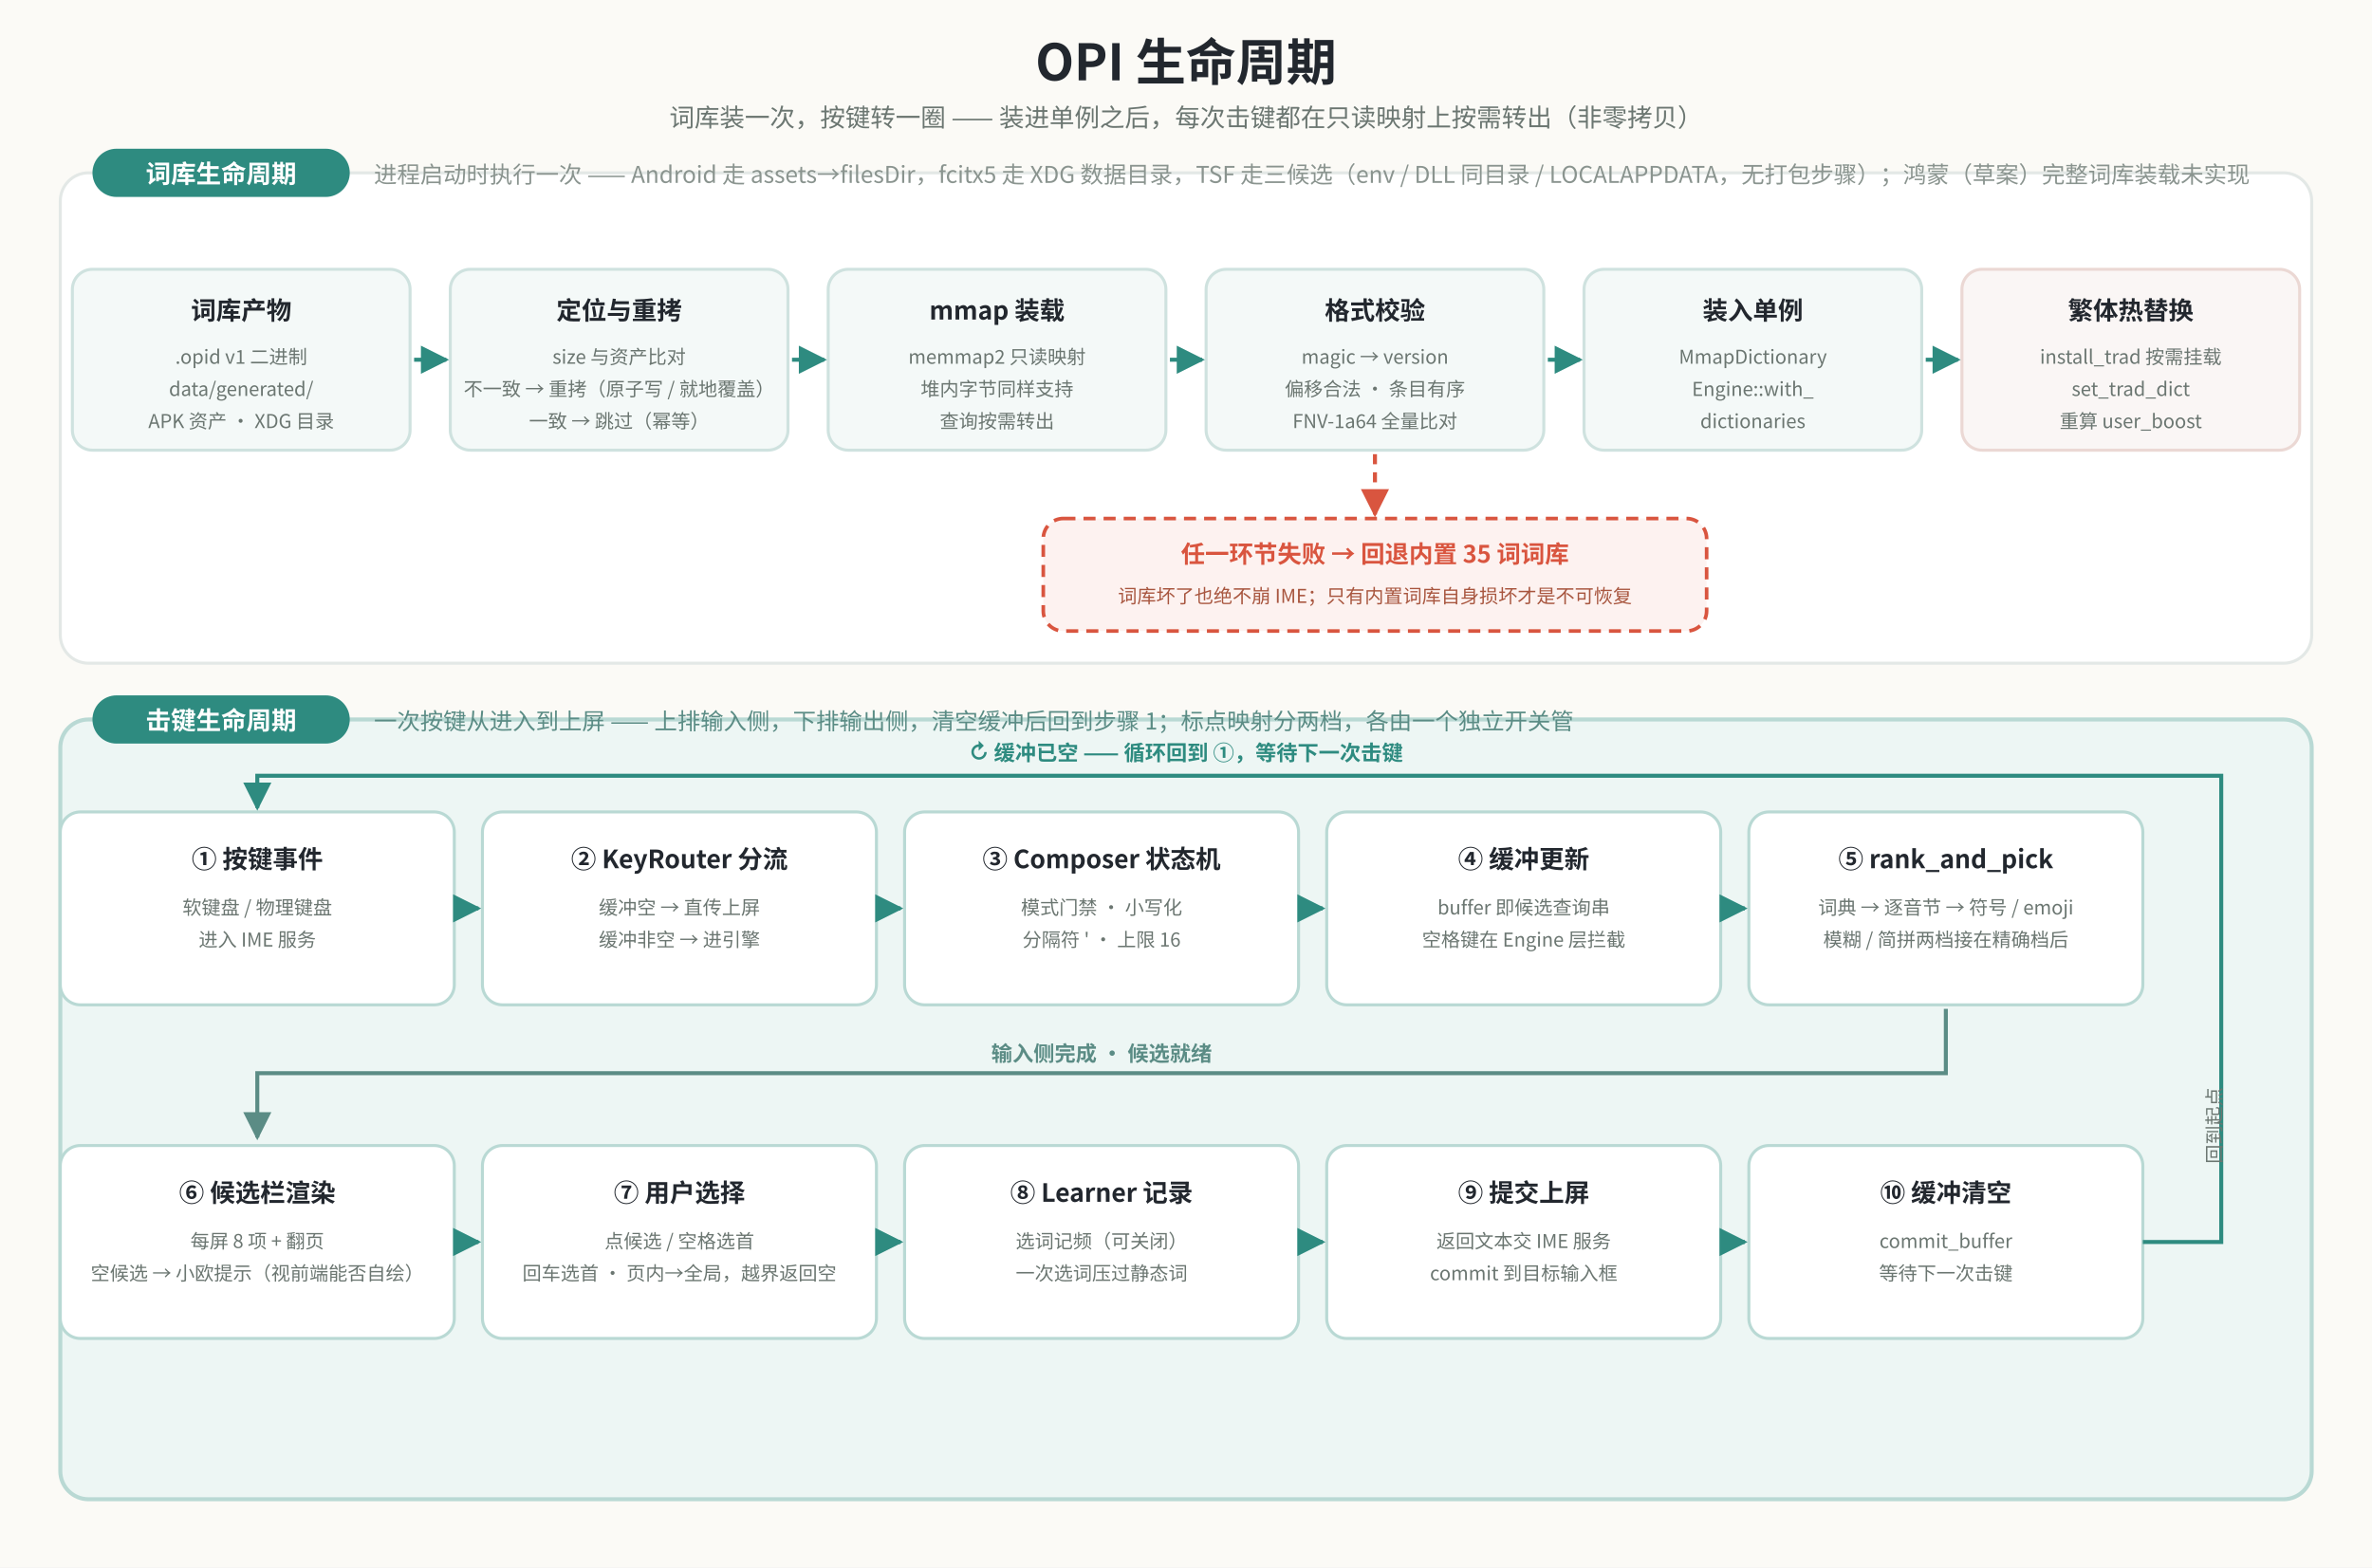
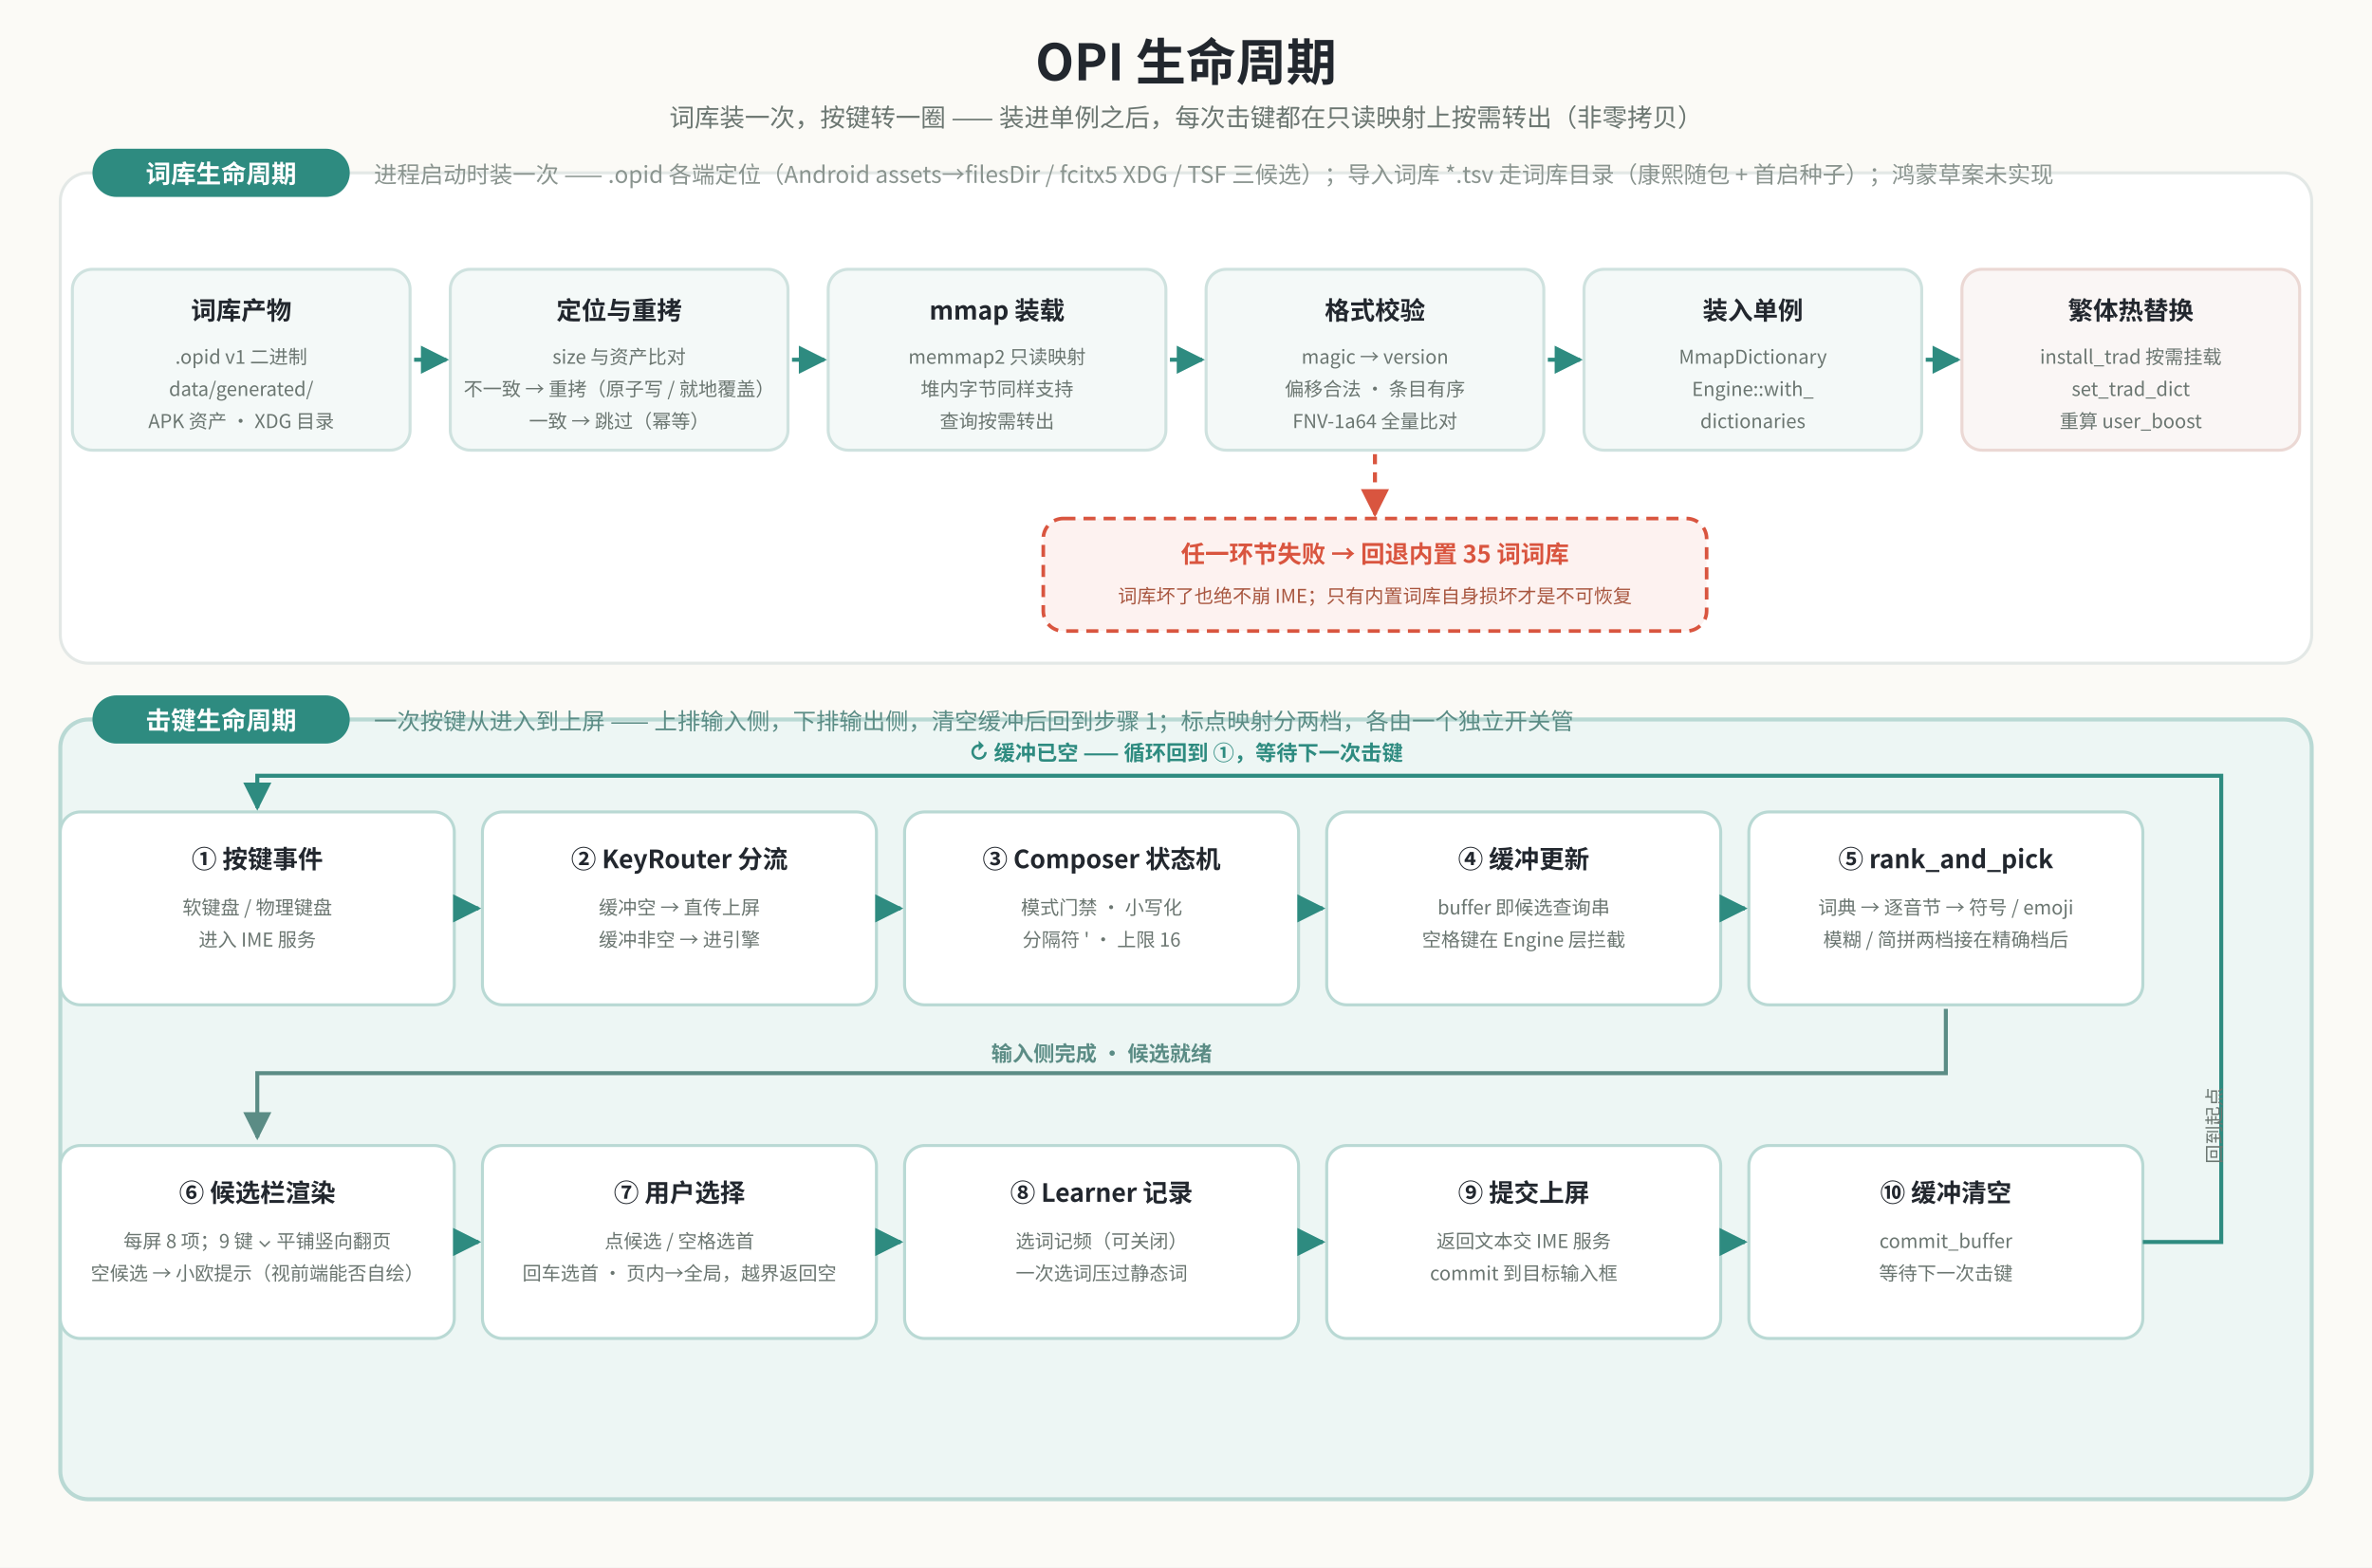
<svg xmlns="http://www.w3.org/2000/svg" viewBox="0 0 1180 780" width="1180" height="780" role="img" aria-labelledby="lcTitle lcDesc">
  <defs>
    <marker id="lcArw" viewBox="0 0 10 10" refX="9" refY="5" markerWidth="7" markerHeight="7" orient="auto-start-reverse">
      <path d="M0 0 L10 5 L0 10 z" fill="#2E8B80" />
    </marker>
    <marker id="lcArwR" viewBox="0 0 10 10" refX="9" refY="5" markerWidth="7" markerHeight="7" orient="auto-start-reverse">
      <path d="M0 0 L10 5 L0 10 z" fill="#D9553F" />
    </marker>
    <marker id="lcArwB" viewBox="0 0 10 10" refX="9" refY="5" markerWidth="7" markerHeight="7" orient="auto-start-reverse">
      <path d="M0 0 L10 5 L0 10 z" fill="#5B8C85" />
    </marker>
  </defs>
  <rect width="1180" height="780" fill="#FBFAF6" />
  <g font-family="'Noto Sans CJK SC','Source Han Sans SC','PingFang SC','Microsoft YaHei',-apple-system,'Segoe UI',sans-serif">
    <text x="590" y="40" text-anchor="middle" font-size="25" font-weight="700" fill="#22272E">OPI 生命周期</text>
    <text x="590" y="63" text-anchor="middle" font-size="12.5" fill="#6B7671">词库装一次，按键转一圈 —— 装进单例之后，每次击键都在只读映射上按需转出（非零拷贝）</text>
    <rect x="30" y="86" width="1120" height="244" rx="14" fill="#FFFFFF" stroke="#E3E8E6" stroke-width="1.5" />
    <rect x="46" y="74" width="128" height="24" rx="12" fill="#2E8B80" />
    <text x="110" y="91" text-anchor="middle" font-size="12.5" font-weight="700" fill="#FFFFFF">词库生命周期</text>
-     <text x="186" y="91" font-size="11.5" fill="#8A948F">进程启动时执行一次 —— Android 走 assets→filesDir，fcitx5 走 XDG 数据目录，TSF 走三候选（env / DLL 同目录 / LOCALAPPDATA，无打包步骤）；鸿蒙（草案）完整词库装载未实现</text>
+     <text x="186" y="91" font-size="11.5" fill="#8A948F">进程启动时装一次 —— .opid 各端定位（Android assets→filesDir / fcitx5 XDG / TSF 三候选）；导入词库 *.tsv 走词库目录（康熙随包 + 首启种子）；鸿蒙草案未实现</text>
    <g>
      <rect x="36" y="134" width="168" height="90" rx="10" fill="#F4F9F8" stroke="#CFE2DF" stroke-width="1.5" />
      <text x="120" y="159" text-anchor="middle" font-size="12.5" font-weight="700" fill="#22272E">词库产物</text>
      <text x="120" y="181" text-anchor="middle" font-size="9.5" fill="#6B7671">.opid v1 二进制</text>
      <text x="120" y="197" text-anchor="middle" font-size="9.5" fill="#6B7671">data/generated/</text>
      <text x="120" y="213" text-anchor="middle" font-size="9.5" fill="#6B7671">APK 资产 · XDG 目录</text>
    </g>
    <g>
      <rect x="224" y="134" width="168" height="90" rx="10" fill="#F4F9F8" stroke="#CFE2DF" stroke-width="1.5" />
      <text x="308" y="159" text-anchor="middle" font-size="12.5" font-weight="700" fill="#22272E">定位与重拷</text>
      <text x="308" y="181" text-anchor="middle" font-size="9.5" fill="#6B7671">size 与资产比对</text>
      <text x="308" y="197" text-anchor="middle" font-size="9.5" fill="#6B7671">不一致 → 重拷（原子写 / 就地覆盖）</text>
      <text x="308" y="213" text-anchor="middle" font-size="9.5" fill="#6B7671">一致 → 跳过（幂等）</text>
    </g>
    <g>
      <rect x="412" y="134" width="168" height="90" rx="10" fill="#F4F9F8" stroke="#CFE2DF" stroke-width="1.5" />
      <text x="496" y="159" text-anchor="middle" font-size="12.5" font-weight="700" fill="#22272E">mmap 装载</text>
      <text x="496" y="181" text-anchor="middle" font-size="9.5" fill="#6B7671">memmap2 只读映射</text>
      <text x="496" y="197" text-anchor="middle" font-size="9.5" fill="#6B7671">堆内字节同样支持</text>
      <text x="496" y="213" text-anchor="middle" font-size="9.5" fill="#6B7671">查询按需转出</text>
    </g>
    <g>
      <rect x="600" y="134" width="168" height="90" rx="10" fill="#F4F9F8" stroke="#CFE2DF" stroke-width="1.5" />
      <text x="684" y="159" text-anchor="middle" font-size="12.5" font-weight="700" fill="#22272E">格式校验</text>
      <text x="684" y="181" text-anchor="middle" font-size="9.5" fill="#6B7671">magic → version</text>
      <text x="684" y="197" text-anchor="middle" font-size="9.5" fill="#6B7671">偏移合法 · 条目有序</text>
      <text x="684" y="213" text-anchor="middle" font-size="9.5" fill="#6B7671">FNV-1a64 全量比对</text>
    </g>
    <g>
      <rect x="788" y="134" width="168" height="90" rx="10" fill="#F4F9F8" stroke="#CFE2DF" stroke-width="1.5" />
      <text x="872" y="159" text-anchor="middle" font-size="12.5" font-weight="700" fill="#22272E">装入单例</text>
      <text x="872" y="181" text-anchor="middle" font-size="9.5" fill="#6B7671">MmapDictionary</text>
      <text x="872" y="197" text-anchor="middle" font-size="9.5" fill="#6B7671">Engine::with_</text>
      <text x="872" y="213" text-anchor="middle" font-size="9.5" fill="#6B7671">dictionaries</text>
    </g>
    <g>
      <rect x="976" y="134" width="168" height="90" rx="10" fill="#FAF6F5" stroke="#EBD8D4" stroke-width="1.5" />
      <text x="1060" y="159" text-anchor="middle" font-size="12.5" font-weight="700" fill="#22272E">繁体热替换</text>
      <text x="1060" y="181" text-anchor="middle" font-size="9.5" fill="#6B7671">install_trad 按需挂载</text>
      <text x="1060" y="197" text-anchor="middle" font-size="9.5" fill="#6B7671">set_trad_dict</text>
      <text x="1060" y="213" text-anchor="middle" font-size="9.5" fill="#6B7671">重算 user_boost</text>
    </g>
    <g stroke="#2E8B80" stroke-width="2" marker-end="url(#lcArw)" fill="none">
      <path d="M206 179 L222 179" />
      <path d="M394 179 L410 179" />
      <path d="M582 179 L598 179" />
      <path d="M770 179 L786 179" />
      <path d="M958 179 L974 179" />
    </g>
    <path d="M684 226 L684 256" stroke="#D9553F" stroke-width="2" stroke-dasharray="5 4" marker-end="url(#lcArwR)" />
    <rect x="519" y="258" width="330" height="56" rx="10" fill="#FDF2F0" stroke="#D9553F" stroke-width="1.8" stroke-dasharray="6 4" />
    <text x="684" y="280" text-anchor="middle" font-size="12" font-weight="700" fill="#D9553F">任一环节失败 → 回退内置 35 词词库</text>
    <text x="684" y="300" text-anchor="middle" font-size="9.5" fill="#A8563F">词库坏了也绝不崩 IME；只有内置词库自身损坏才是不可恢复</text>
    <rect x="30" y="358" width="1120" height="388" rx="14" fill="#EDF6F4" stroke="#B9D9D4" stroke-width="2" />
    <rect x="46" y="346" width="128" height="24" rx="12" fill="#2E8B80" />
    <text x="110" y="363" text-anchor="middle" font-size="12.5" font-weight="700" fill="#FFFFFF">击键生命周期</text>
    <text x="186" y="363" font-size="11.5" fill="#5B8C85">一次按键从进入到上屏 —— 上排输入侧，下排输出侧，清空缓冲后回到步骤 1；标点映射分两档，各由一个独立开关管</text>
    <g>
      <rect x="30" y="404" width="196" height="96" rx="10" fill="#FFFFFF" stroke="#B9D9D4" stroke-width="1.5" />
      <text x="128" y="432" text-anchor="middle" font-size="12.5" font-weight="700" fill="#22272E">① 按键事件</text>
      <text x="128" y="455" text-anchor="middle" font-size="9.5" fill="#6B7671">软键盘 / 物理键盘</text>
      <text x="128" y="471" text-anchor="middle" font-size="9.5" fill="#6B7671">进入 IME 服务</text>
    </g>
    <g>
      <rect x="240" y="404" width="196" height="96" rx="10" fill="#FFFFFF" stroke="#B9D9D4" stroke-width="1.5" />
      <text x="338" y="432" text-anchor="middle" font-size="12.5" font-weight="700" fill="#22272E">② KeyRouter 分流</text>
      <text x="338" y="455" text-anchor="middle" font-size="9.5" fill="#6B7671">缓冲空 → 直传上屏</text>
      <text x="338" y="471" text-anchor="middle" font-size="9.5" fill="#6B7671">缓冲非空 → 进引擎</text>
    </g>
    <g>
      <rect x="450" y="404" width="196" height="96" rx="10" fill="#FFFFFF" stroke="#B9D9D4" stroke-width="1.5" />
      <text x="548" y="432" text-anchor="middle" font-size="12.5" font-weight="700" fill="#22272E">③ Composer 状态机</text>
      <text x="548" y="455" text-anchor="middle" font-size="9.5" fill="#6B7671">模式门禁 · 小写化</text>
      <text x="548" y="471" text-anchor="middle" font-size="9.5" fill="#6B7671">分隔符 ' · 上限 16</text>
    </g>
    <g>
      <rect x="660" y="404" width="196" height="96" rx="10" fill="#FFFFFF" stroke="#B9D9D4" stroke-width="1.5" />
      <text x="758" y="432" text-anchor="middle" font-size="12.5" font-weight="700" fill="#22272E">④ 缓冲更新</text>
      <text x="758" y="455" text-anchor="middle" font-size="9.5" fill="#6B7671">buffer 即候选查询串</text>
      <text x="758" y="471" text-anchor="middle" font-size="9.5" fill="#6B7671">空格键在 Engine 层拦截</text>
    </g>
    <g>
      <rect x="870" y="404" width="196" height="96" rx="10" fill="#FFFFFF" stroke="#B9D9D4" stroke-width="1.5" />
      <text x="968" y="432" text-anchor="middle" font-size="12.5" font-weight="700" fill="#22272E">⑤ rank_and_pick</text>
      <text x="968" y="455" text-anchor="middle" font-size="9.5" fill="#6B7671">词典 → 逐音节 → 符号 / emoji</text>
      <text x="968" y="471" text-anchor="middle" font-size="9.5" fill="#6B7671">模糊 / 简拼两档接在精确档后</text>
    </g>
    <g stroke="#2E8B80" stroke-width="2" marker-end="url(#lcArw)" fill="none">
      <path d="M228 452 L238 452" />
      <path d="M438 452 L448 452" />
      <path d="M648 452 L658 452" />
      <path d="M858 452 L868 452" />
    </g>
    <path d="M968 502 L968 534 L128 534 L128 566" stroke="#5B8C85" stroke-width="2" fill="none" marker-end="url(#lcArwB)" />
    <text x="548" y="528" text-anchor="middle" font-size="10.5" font-weight="700" fill="#5B8C85">输入侧完成 · 候选就绪</text>
    <g>
      <rect x="30" y="570" width="196" height="96" rx="10" fill="#FFFFFF" stroke="#B9D9D4" stroke-width="1.5" />
      <text x="128" y="598" text-anchor="middle" font-size="12.5" font-weight="700" fill="#22272E">⑥ 候选栏渲染</text>
-       <text x="128" y="621" text-anchor="middle" font-size="9.5" fill="#6B7671">每屏 8 项 + 翻页</text>
+       <text x="128" y="621" text-anchor="middle" font-size="9.5" fill="#6B7671">每屏 8 项；9 键 ⌄ 平铺竖向翻页</text>
      <text x="128" y="637" text-anchor="middle" font-size="9.5" fill="#6B7671">空候选 → 小欧提示（视前端能否自绘）</text>
    </g>
    <g>
      <rect x="240" y="570" width="196" height="96" rx="10" fill="#FFFFFF" stroke="#B9D9D4" stroke-width="1.5" />
      <text x="338" y="598" text-anchor="middle" font-size="12.5" font-weight="700" fill="#22272E">⑦ 用户选择</text>
      <text x="338" y="621" text-anchor="middle" font-size="9.5" fill="#6B7671">点候选 / 空格选首</text>
      <text x="338" y="637" text-anchor="middle" font-size="9.5" fill="#6B7671">回车选首 · 页内→全局，越界返回空</text>
    </g>
    <g>
      <rect x="450" y="570" width="196" height="96" rx="10" fill="#FFFFFF" stroke="#B9D9D4" stroke-width="1.5" />
      <text x="548" y="598" text-anchor="middle" font-size="12.5" font-weight="700" fill="#22272E">⑧ Learner 记录</text>
      <text x="548" y="621" text-anchor="middle" font-size="9.5" fill="#6B7671">选词记频（可关闭）</text>
      <text x="548" y="637" text-anchor="middle" font-size="9.5" fill="#6B7671">一次选词压过静态词</text>
    </g>
    <g>
      <rect x="660" y="570" width="196" height="96" rx="10" fill="#FFFFFF" stroke="#B9D9D4" stroke-width="1.5" />
      <text x="758" y="598" text-anchor="middle" font-size="12.5" font-weight="700" fill="#22272E">⑨ 提交上屏</text>
      <text x="758" y="621" text-anchor="middle" font-size="9.5" fill="#6B7671">返回文本交 IME 服务</text>
      <text x="758" y="637" text-anchor="middle" font-size="9.5" fill="#6B7671">commit 到目标输入框</text>
    </g>
    <g>
      <rect x="870" y="570" width="196" height="96" rx="10" fill="#FFFFFF" stroke="#B9D9D4" stroke-width="1.5" />
      <text x="968" y="598" text-anchor="middle" font-size="12.5" font-weight="700" fill="#22272E">⑩ 缓冲清空</text>
      <text x="968" y="621" text-anchor="middle" font-size="9.5" fill="#6B7671">commit_buffer</text>
      <text x="968" y="637" text-anchor="middle" font-size="9.5" fill="#6B7671">等待下一次击键</text>
    </g>
    <g stroke="#2E8B80" stroke-width="2" marker-end="url(#lcArw)" fill="none">
      <path d="M228 618 L238 618" />
      <path d="M438 618 L448 618" />
      <path d="M648 618 L658 618" />
      <path d="M858 618 L868 618" />
    </g>
    <path d="M1066 618 L1105 618 L1105 386 L128 386 L128 402" stroke="#2E8B80" stroke-width="2" fill="none" marker-end="url(#lcArw)" />
    <text x="590" y="378" text-anchor="middle" font-size="10.5" font-weight="700" fill="#2E8B80">↻ 缓冲已空 —— 循环回到 ①，等待下一次击键</text>
    <text x="1105" y="560" text-anchor="middle" font-size="9.5" fill="#6B7671" transform="rotate(-90 1105 560)">回到起点</text>
  </g>
</svg>
